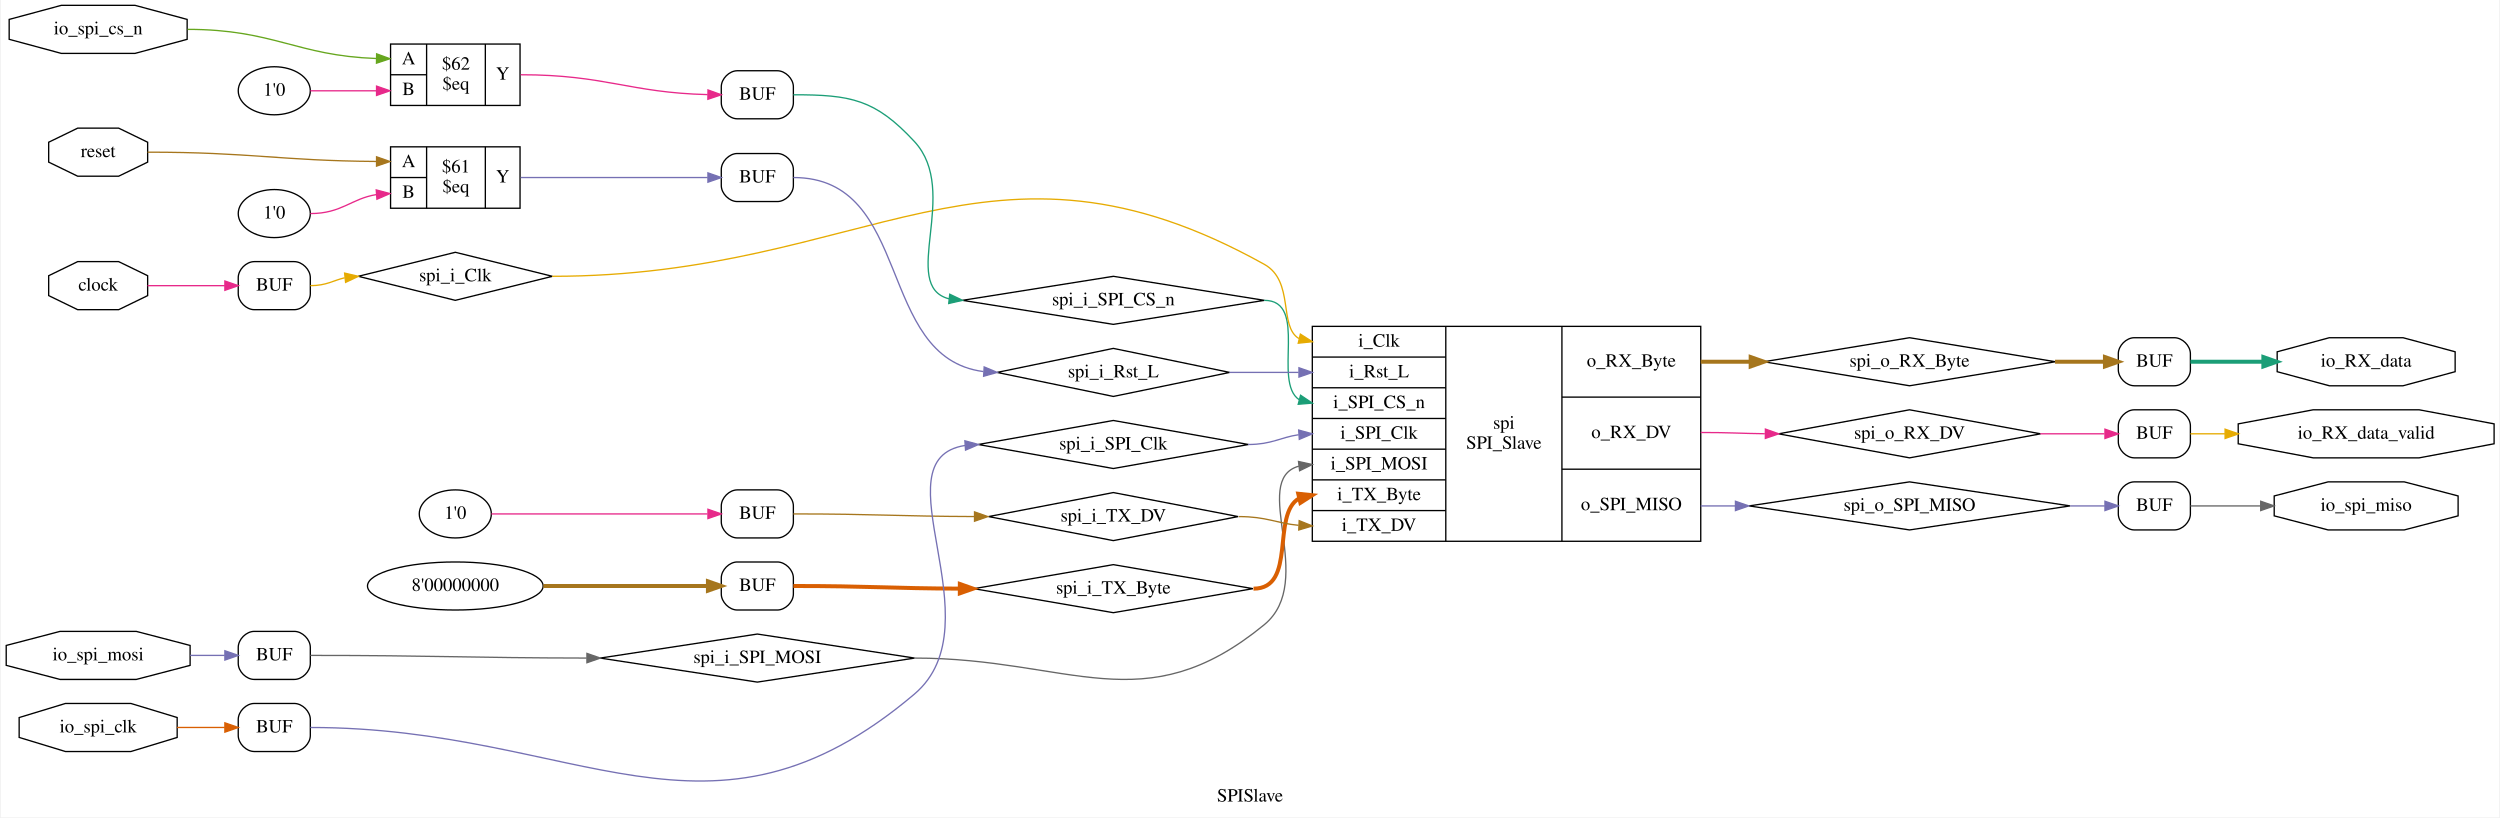
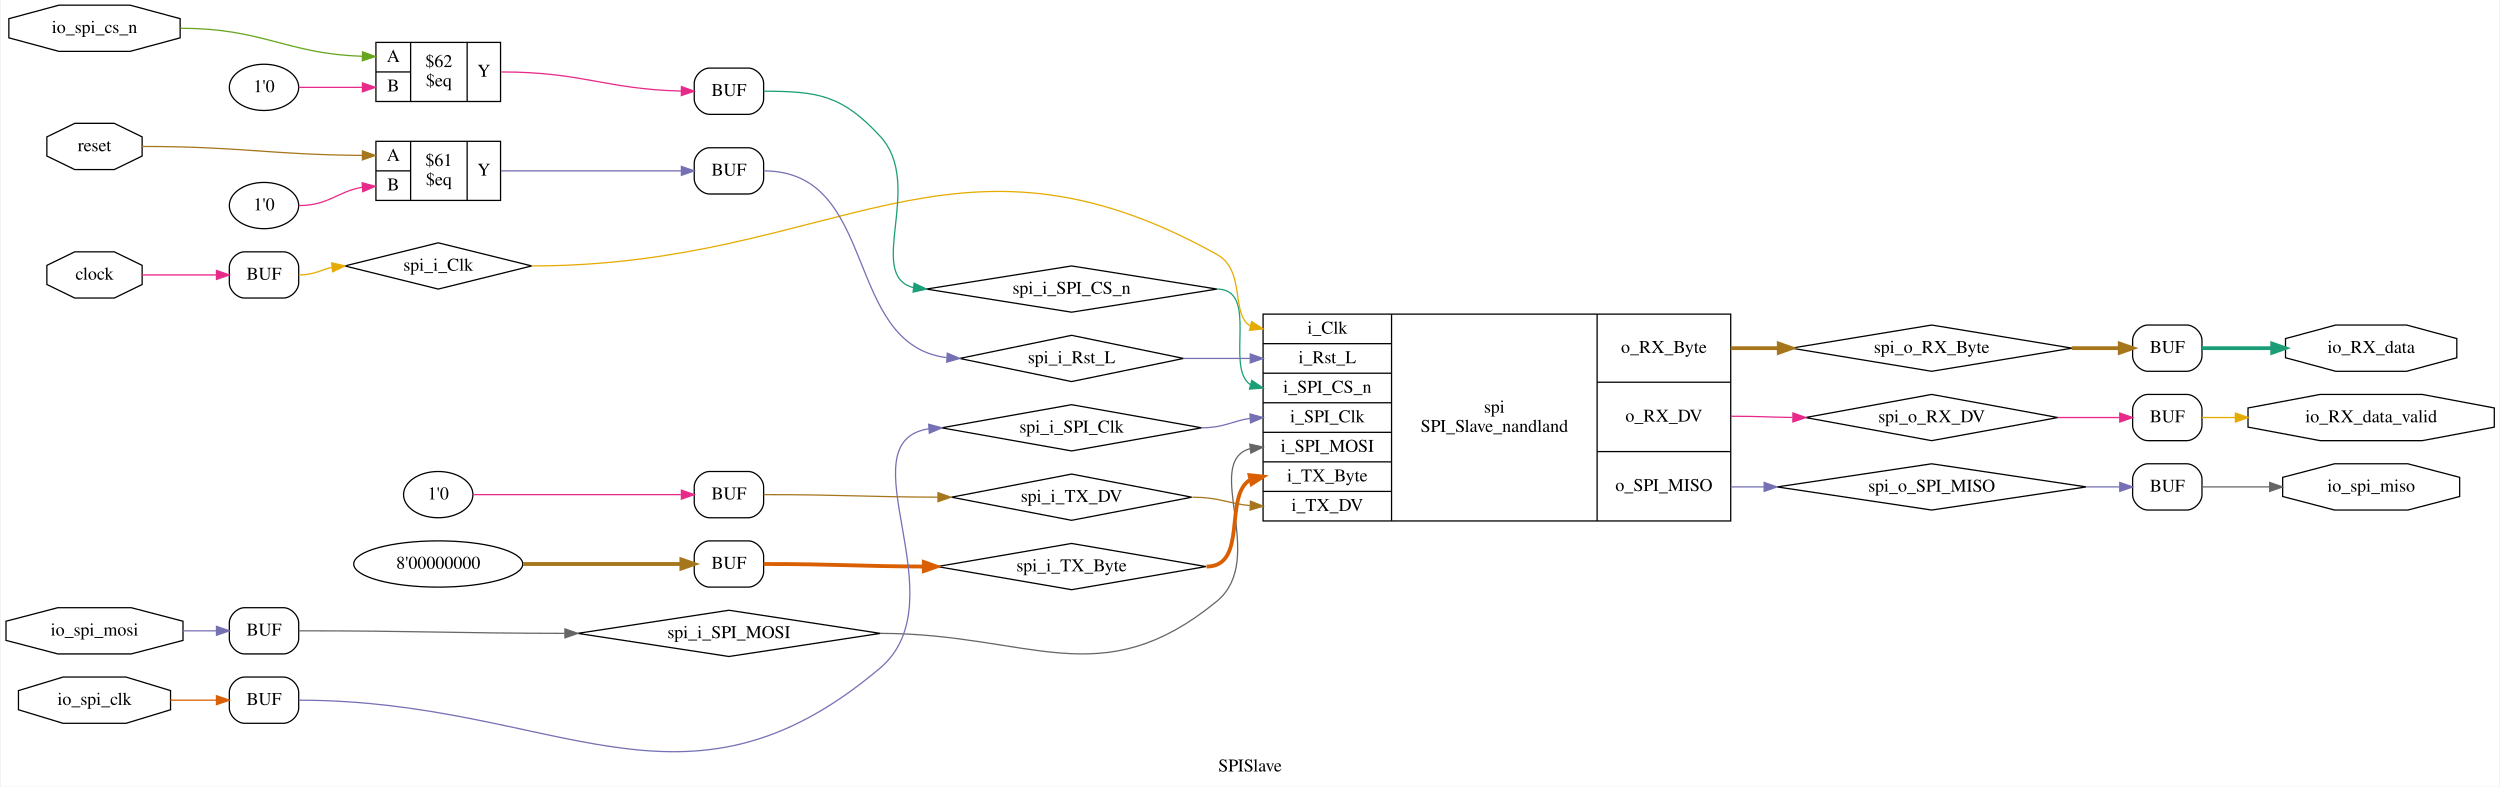
- <svg xmlns="http://www.w3.org/2000/svg" width="1872pt" height="612pt" viewBox="0.00 0.00 1871.70 612.29">
+ <svg xmlns="http://www.w3.org/2000/svg" width="1945pt" height="612pt" viewBox="0.00 0.00 1944.70 612.29">
  <g id="graph0" class="graph" transform="scale(1 1) rotate(0) translate(4 608.2882)">
-     <polygon fill="#ffffff" stroke="transparent" points="-4,4 -4,-608.288 1867.697,-608.288 1867.697,4 -4,4" />
-     <text text-anchor="middle" x="931.849" y="-7.8" font-family="Times,serif" font-size="14.00" fill="#000000">SPISlave</text>
+     <polygon fill="#ffffff" stroke="transparent" points="-4,4 -4,-608.288 1940.697,-608.288 1940.697,4 -4,4" />
+     <text text-anchor="middle" x="968.349" y="-7.8" font-family="Times,serif" font-size="14.00" fill="#000000">SPISlave</text>
    <g id="node1" class="node">
      <polygon fill="none" stroke="#000000" points="829.472,-401.288 716.359,-383.288 829.472,-365.288 942.585,-383.288 829.472,-401.288" />
      <text text-anchor="middle" x="829.472" y="-379.588" font-family="Times,serif" font-size="14.00" fill="#000000">spi_i_SPI_CS_n</text>
    </g>
    <g id="node23" class="node">
-       <polygon fill="none" stroke="#000000" points="978.528,-202.788 978.528,-363.788 1269.528,-363.788 1269.528,-202.788 978.528,-202.788" />
+       <polygon fill="none" stroke="#000000" points="978.528,-202.788 978.528,-363.788 1342.528,-363.788 1342.528,-202.788 978.528,-202.788" />
      <text text-anchor="middle" x="1028.528" y="-348.588" font-family="Times,serif" font-size="14.00" fill="#000000">i_Clk</text>
      <polyline fill="none" stroke="#000000" points="978.528,-340.788 1078.528,-340.788 " />
      <text text-anchor="middle" x="1028.528" y="-325.588" font-family="Times,serif" font-size="14.00" fill="#000000">i_Rst_L</text>
      <polyline fill="none" stroke="#000000" points="978.528,-317.788 1078.528,-317.788 " />
      <text text-anchor="middle" x="1028.528" y="-302.588" font-family="Times,serif" font-size="14.00" fill="#000000">i_SPI_CS_n</text>
      <polyline fill="none" stroke="#000000" points="978.528,-294.788 1078.528,-294.788 " />
      <text text-anchor="middle" x="1028.528" y="-279.588" font-family="Times,serif" font-size="14.00" fill="#000000">i_SPI_Clk</text>
      <polyline fill="none" stroke="#000000" points="978.528,-271.788 1078.528,-271.788 " />
      <text text-anchor="middle" x="1028.528" y="-256.588" font-family="Times,serif" font-size="14.00" fill="#000000">i_SPI_MOSI</text>
      <polyline fill="none" stroke="#000000" points="978.528,-248.788 1078.528,-248.788 " />
      <text text-anchor="middle" x="1028.528" y="-233.588" font-family="Times,serif" font-size="14.00" fill="#000000">i_TX_Byte</text>
      <polyline fill="none" stroke="#000000" points="978.528,-225.788 1078.528,-225.788 " />
      <text text-anchor="middle" x="1028.528" y="-210.588" font-family="Times,serif" font-size="14.00" fill="#000000">i_TX_DV</text>
      <polyline fill="none" stroke="#000000" points="1078.528,-202.788 1078.528,-363.788 " />
-       <text text-anchor="middle" x="1122.028" y="-287.088" font-family="Times,serif" font-size="14.00" fill="#000000">spi</text>
-       <text text-anchor="middle" x="1122.028" y="-272.088" font-family="Times,serif" font-size="14.00" fill="#000000">SPI_Slave</text>
-       <polyline fill="none" stroke="#000000" points="1165.528,-202.788 1165.528,-363.788 " />
-       <text text-anchor="middle" x="1217.528" y="-333.588" font-family="Times,serif" font-size="14.00" fill="#000000">o_RX_Byte</text>
-       <polyline fill="none" stroke="#000000" points="1165.528,-310.788 1269.528,-310.788 " />
-       <text text-anchor="middle" x="1217.528" y="-280.088" font-family="Times,serif" font-size="14.00" fill="#000000">o_RX_DV</text>
-       <polyline fill="none" stroke="#000000" points="1165.528,-256.788 1269.528,-256.788 " />
-       <text text-anchor="middle" x="1217.528" y="-226.088" font-family="Times,serif" font-size="14.00" fill="#000000">o_SPI_MISO</text>
+       <text text-anchor="middle" x="1158.528" y="-287.088" font-family="Times,serif" font-size="14.00" fill="#000000">spi</text>
+       <text text-anchor="middle" x="1158.528" y="-272.088" font-family="Times,serif" font-size="14.00" fill="#000000">SPI_Slave_nandland</text>
+       <polyline fill="none" stroke="#000000" points="1238.528,-202.788 1238.528,-363.788 " />
+       <text text-anchor="middle" x="1290.528" y="-333.588" font-family="Times,serif" font-size="14.00" fill="#000000">o_RX_Byte</text>
+       <polyline fill="none" stroke="#000000" points="1238.528,-310.788 1342.528,-310.788 " />
+       <text text-anchor="middle" x="1290.528" y="-280.088" font-family="Times,serif" font-size="14.00" fill="#000000">o_RX_DV</text>
+       <polyline fill="none" stroke="#000000" points="1238.528,-256.788 1342.528,-256.788 " />
+       <text text-anchor="middle" x="1290.528" y="-226.088" font-family="Times,serif" font-size="14.00" fill="#000000">o_SPI_MISO</text>
    </g>
    <g id="edge18" class="edge">
      <path fill="none" stroke="#1b9e77" d="M942.472,-383.288C976.127,-383.288 948.46,-322.211 968.701,-308.85" />
      <polygon fill="#1b9e77" stroke="#1b9e77" points="969.735,-312.198 978.528,-306.288 967.969,-305.424 969.735,-312.198" />
    </g>
    <g id="node2" class="node">
      <polygon fill="none" stroke="#000000" points="562.764,-133.288 444.959,-115.288 562.764,-97.288 680.568,-115.288 562.764,-133.288" />
      <text text-anchor="middle" x="562.764" y="-111.588" font-family="Times,serif" font-size="14.00" fill="#000000">spi_i_SPI_MOSI</text>
    </g>
    <g id="edge20" class="edge">
      <path fill="none" stroke="#666666" d="M680.416,-115.288C797.439,-115.288 852.068,-66.05 942.528,-140.288 982.545,-173.128 931.144,-248.625 968.461,-259.079" />
      <polygon fill="#666666" stroke="#666666" points="968.182,-262.57 978.528,-260.288 969.017,-255.62 968.182,-262.57" />
    </g>
    <g id="node3" class="node">
-       <polygon fill="none" stroke="#000000" points="1425.938,-247.288 1305.619,-229.288 1425.938,-211.288 1546.257,-229.288 1425.938,-247.288" />
-       <text text-anchor="middle" x="1425.938" y="-225.588" font-family="Times,serif" font-size="14.00" fill="#000000">spi_o_SPI_MISO</text>
+       <polygon fill="none" stroke="#000000" points="1498.938,-247.288 1378.619,-229.288 1498.938,-211.288 1619.257,-229.288 1498.938,-247.288" />
+       <text text-anchor="middle" x="1498.938" y="-225.588" font-family="Times,serif" font-size="14.00" fill="#000000">spi_o_SPI_MISO</text>
    </g>
    <g id="node26" class="node">
-       <path fill="none" stroke="#000000" d="M1624.348,-247.288C1624.348,-247.288 1594.348,-247.288 1594.348,-247.288 1588.348,-247.288 1582.348,-241.288 1582.348,-235.288 1582.348,-235.288 1582.348,-223.288 1582.348,-223.288 1582.348,-217.288 1588.348,-211.288 1594.348,-211.288 1594.348,-211.288 1624.348,-211.288 1624.348,-211.288 1630.348,-211.288 1636.348,-217.288 1636.348,-223.288 1636.348,-223.288 1636.348,-235.288 1636.348,-235.288 1636.348,-241.288 1630.348,-247.288 1624.348,-247.288" />
-       <text text-anchor="middle" x="1609.348" y="-225.588" font-family="Times,serif" font-size="14.00" fill="#000000">BUF</text>
+       <path fill="none" stroke="#000000" d="M1697.348,-247.288C1697.348,-247.288 1667.348,-247.288 1667.348,-247.288 1661.348,-247.288 1655.348,-241.288 1655.348,-235.288 1655.348,-235.288 1655.348,-223.288 1655.348,-223.288 1655.348,-217.288 1661.348,-211.288 1667.348,-211.288 1667.348,-211.288 1697.348,-211.288 1697.348,-211.288 1703.348,-211.288 1709.348,-217.288 1709.348,-223.288 1709.348,-223.288 1709.348,-235.288 1709.348,-235.288 1709.348,-241.288 1703.348,-247.288 1697.348,-247.288" />
+       <text text-anchor="middle" x="1682.348" y="-225.588" font-family="Times,serif" font-size="14.00" fill="#000000">BUF</text>
    </g>
    <g id="edge22" class="edge">
-       <path fill="none" stroke="#7570b3" d="M1546.348,-229.288C1558.348,-229.288 1563.598,-229.288 1572.223,-229.288" />
-       <polygon fill="#7570b3" stroke="#7570b3" points="1572.348,-232.788 1582.348,-229.288 1572.348,-225.788 1572.348,-232.788" />
+       <path fill="none" stroke="#7570b3" d="M1619.348,-229.288C1631.348,-229.288 1636.598,-229.288 1645.223,-229.288" />
+       <polygon fill="#7570b3" stroke="#7570b3" points="1645.348,-232.788 1655.348,-229.288 1645.348,-225.788 1645.348,-232.788" />
    </g>
    <g id="node4" class="node">
      <polygon fill="none" stroke="#000000" points="829.472,-293.288 728.257,-275.288 829.472,-257.288 930.687,-275.288 829.472,-293.288" />
      <text text-anchor="middle" x="829.472" y="-271.588" font-family="Times,serif" font-size="14.00" fill="#000000">spi_i_SPI_Clk</text>
    </g>
    <g id="edge24" class="edge">
      <path fill="none" stroke="#7570b3" d="M930.472,-275.288C948.234,-275.288 954.623,-280.671 968.297,-282.606" />
      <polygon fill="#7570b3" stroke="#7570b3" points="968.318,-286.115 978.528,-283.288 968.783,-279.131 968.318,-286.115" />
    </g>
    <g id="node5" class="node">
      <polygon fill="none" stroke="#000000" points="829.472,-185.288 724.904,-167.288 829.472,-149.288 934.04,-167.288 829.472,-185.288" />
      <text text-anchor="middle" x="829.472" y="-163.588" font-family="Times,serif" font-size="14.00" fill="#000000">spi_i_TX_Byte</text>
    </g>
    <g id="edge26" class="edge">
      <path fill="none" stroke="#d95f02" stroke-width="3" d="M934.472,-167.288C967.211,-167.288 947.421,-222.813 968.67,-234.959" />
      <polygon fill="#d95f02" stroke="#d95f02" stroke-width="3" points="967.991,-238.395 978.528,-237.288 969.601,-231.583 967.991,-238.395" />
    </g>
    <g id="node6" class="node">
      <polygon fill="none" stroke="#000000" points="829.472,-239.288 735.963,-221.288 829.472,-203.288 922.981,-221.288 829.472,-239.288" />
      <text text-anchor="middle" x="829.472" y="-217.588" font-family="Times,serif" font-size="14.00" fill="#000000">spi_i_TX_DV</text>
    </g>
    <g id="edge28" class="edge">
      <path fill="none" stroke="#a6761d" d="M923.472,-221.288C944.284,-221.288 951.611,-216.305 968.209,-214.748" />
      <polygon fill="#a6761d" stroke="#a6761d" points="968.694,-218.23 978.528,-214.288 968.383,-211.236 968.694,-218.23" />
    </g>
    <g id="node7" class="node">
-       <polygon fill="none" stroke="#000000" points="1425.938,-355.288 1316.678,-337.288 1425.938,-319.288 1535.197,-337.288 1425.938,-355.288" />
-       <text text-anchor="middle" x="1425.938" y="-333.588" font-family="Times,serif" font-size="14.00" fill="#000000">spi_o_RX_Byte</text>
+       <polygon fill="none" stroke="#000000" points="1498.938,-355.288 1389.678,-337.288 1498.938,-319.288 1608.197,-337.288 1498.938,-355.288" />
+       <text text-anchor="middle" x="1498.938" y="-333.588" font-family="Times,serif" font-size="14.00" fill="#000000">spi_o_RX_Byte</text>
    </g>
    <g id="node25" class="node">
-       <path fill="none" stroke="#000000" d="M1624.348,-355.288C1624.348,-355.288 1594.348,-355.288 1594.348,-355.288 1588.348,-355.288 1582.348,-349.288 1582.348,-343.288 1582.348,-343.288 1582.348,-331.288 1582.348,-331.288 1582.348,-325.288 1588.348,-319.288 1594.348,-319.288 1594.348,-319.288 1624.348,-319.288 1624.348,-319.288 1630.348,-319.288 1636.348,-325.288 1636.348,-331.288 1636.348,-331.288 1636.348,-343.288 1636.348,-343.288 1636.348,-349.288 1630.348,-355.288 1624.348,-355.288" />
-       <text text-anchor="middle" x="1609.348" y="-333.588" font-family="Times,serif" font-size="14.00" fill="#000000">BUF</text>
+       <path fill="none" stroke="#000000" d="M1697.348,-355.288C1697.348,-355.288 1667.348,-355.288 1667.348,-355.288 1661.348,-355.288 1655.348,-349.288 1655.348,-343.288 1655.348,-343.288 1655.348,-331.288 1655.348,-331.288 1655.348,-325.288 1661.348,-319.288 1667.348,-319.288 1667.348,-319.288 1697.348,-319.288 1697.348,-319.288 1703.348,-319.288 1709.348,-325.288 1709.348,-331.288 1709.348,-331.288 1709.348,-343.288 1709.348,-343.288 1709.348,-349.288 1703.348,-355.288 1697.348,-355.288" />
+       <text text-anchor="middle" x="1682.348" y="-333.588" font-family="Times,serif" font-size="14.00" fill="#000000">BUF</text>
    </g>
    <g id="edge30" class="edge">
-       <path fill="none" stroke="#a6761d" stroke-width="3" d="M1534.938,-337.288C1552.223,-337.288 1558.873,-337.288 1572.336,-337.288" />
-       <polygon fill="#a6761d" stroke="#a6761d" stroke-width="3" points="1572.348,-340.788 1582.348,-337.288 1572.348,-333.788 1572.348,-340.788" />
+       <path fill="none" stroke="#a6761d" stroke-width="3" d="M1607.938,-337.288C1625.223,-337.288 1631.873,-337.288 1645.336,-337.288" />
+       <polygon fill="#a6761d" stroke="#a6761d" stroke-width="3" points="1645.348,-340.788 1655.348,-337.288 1645.348,-333.788 1645.348,-340.788" />
    </g>
    <g id="node8" class="node">
-       <polygon fill="none" stroke="#000000" points="1425.938,-301.288 1327.738,-283.288 1425.938,-265.288 1524.138,-283.288 1425.938,-301.288" />
-       <text text-anchor="middle" x="1425.938" y="-279.588" font-family="Times,serif" font-size="14.00" fill="#000000">spi_o_RX_DV</text>
+       <polygon fill="none" stroke="#000000" points="1498.938,-301.288 1400.738,-283.288 1498.938,-265.288 1597.138,-283.288 1498.938,-301.288" />
+       <text text-anchor="middle" x="1498.938" y="-279.588" font-family="Times,serif" font-size="14.00" fill="#000000">spi_o_RX_DV</text>
    </g>
    <g id="node24" class="node">
-       <path fill="none" stroke="#000000" d="M1624.348,-301.288C1624.348,-301.288 1594.348,-301.288 1594.348,-301.288 1588.348,-301.288 1582.348,-295.288 1582.348,-289.288 1582.348,-289.288 1582.348,-277.288 1582.348,-277.288 1582.348,-271.288 1588.348,-265.288 1594.348,-265.288 1594.348,-265.288 1624.348,-265.288 1624.348,-265.288 1630.348,-265.288 1636.348,-271.288 1636.348,-277.288 1636.348,-277.288 1636.348,-289.288 1636.348,-289.288 1636.348,-295.288 1630.348,-301.288 1624.348,-301.288" />
-       <text text-anchor="middle" x="1609.348" y="-279.588" font-family="Times,serif" font-size="14.00" fill="#000000">BUF</text>
+       <path fill="none" stroke="#000000" d="M1697.348,-301.288C1697.348,-301.288 1667.348,-301.288 1667.348,-301.288 1661.348,-301.288 1655.348,-295.288 1655.348,-289.288 1655.348,-289.288 1655.348,-277.288 1655.348,-277.288 1655.348,-271.288 1661.348,-265.288 1667.348,-265.288 1667.348,-265.288 1697.348,-265.288 1697.348,-265.288 1703.348,-265.288 1709.348,-271.288 1709.348,-277.288 1709.348,-277.288 1709.348,-289.288 1709.348,-289.288 1709.348,-295.288 1703.348,-301.288 1697.348,-301.288" />
+       <text text-anchor="middle" x="1682.348" y="-279.588" font-family="Times,serif" font-size="14.00" fill="#000000">BUF</text>
    </g>
    <g id="edge3" class="edge">
-       <path fill="none" stroke="#e7298a" d="M1523.938,-283.288C1546.044,-283.288 1554.032,-283.288 1571.947,-283.288" />
-       <polygon fill="#e7298a" stroke="#e7298a" points="1572.348,-286.788 1582.348,-283.288 1572.348,-279.788 1572.348,-286.788" />
+       <path fill="none" stroke="#e7298a" d="M1596.938,-283.288C1619.044,-283.288 1627.032,-283.288 1644.947,-283.288" />
+       <polygon fill="#e7298a" stroke="#e7298a" points="1645.348,-286.788 1655.348,-283.288 1645.348,-279.788 1645.348,-286.788" />
    </g>
    <g id="node9" class="node">
      <polygon fill="none" stroke="#000000" points="829.472,-347.288 742.332,-329.288 829.472,-311.288 916.612,-329.288 829.472,-347.288" />
      <text text-anchor="middle" x="829.472" y="-325.588" font-family="Times,serif" font-size="14.00" fill="#000000">spi_i_Rst_L</text>
    </g>
    <g id="edge5" class="edge">
      <path fill="none" stroke="#7570b3" d="M916.472,-329.288C940.282,-329.288 948.676,-329.288 968.27,-329.288" />
      <polygon fill="#7570b3" stroke="#7570b3" points="968.528,-332.788 978.528,-329.288 968.528,-325.788 968.528,-332.788" />
    </g>
    <g id="node10" class="node">
      <polygon fill="none" stroke="#000000" points="336.498,-419.288 263.771,-401.288 336.498,-383.288 409.225,-401.288 336.498,-419.288" />
      <text text-anchor="middle" x="336.498" y="-397.588" font-family="Times,serif" font-size="14.00" fill="#000000">spi_i_Clk</text>
    </g>
    <g id="edge7" class="edge">
      <path fill="none" stroke="#e6ab02" d="M409.111,-401.288C646.219,-401.288 735.322,-525.553 942.528,-410.288 965.313,-397.613 953.117,-363.889 968.492,-354.655" />
      <polygon fill="#e6ab02" stroke="#e6ab02" points="969.598,-357.99 978.528,-352.288 967.992,-351.176 969.598,-357.99" />
    </g>
    <g id="node11" class="node">
      <polygon fill="none" stroke="#000000" points="135.606,-578.832 135.606,-593.744 96.555,-604.288 41.329,-604.288 2.278,-593.744 2.278,-578.832 41.329,-568.288 96.555,-568.288 135.606,-578.832" />
      <text text-anchor="middle" x="68.942" y="-582.588" font-family="Times,serif" font-size="14.00" fill="#000000">io_spi_cs_n</text>
    </g>
    <g id="node20" class="node">
      <polygon fill="none" stroke="#000000" points="287.998,-529.288 287.998,-575.288 384.998,-575.288 384.998,-529.288 287.998,-529.288" />
      <text text-anchor="middle" x="301.498" y="-560.088" font-family="Times,serif" font-size="14.00" fill="#000000">A</text>
      <polyline fill="none" stroke="#000000" points="287.998,-552.288 314.998,-552.288 " />
      <text text-anchor="middle" x="301.498" y="-537.088" font-family="Times,serif" font-size="14.00" fill="#000000">B</text>
      <polyline fill="none" stroke="#000000" points="314.998,-529.288 314.998,-575.288 " />
      <text text-anchor="middle" x="336.998" y="-556.088" font-family="Times,serif" font-size="14.00" fill="#000000">$62</text>
      <text text-anchor="middle" x="336.998" y="-541.088" font-family="Times,serif" font-size="14.00" fill="#000000">$eq</text>
      <polyline fill="none" stroke="#000000" points="358.998,-529.288 358.998,-575.288 " />
      <text text-anchor="middle" x="371.998" y="-548.588" font-family="Times,serif" font-size="14.00" fill="#000000">Y</text>
    </g>
    <g id="edge8" class="edge">
      <path fill="none" stroke="#66a61e" d="M135.942,-586.288C200.417,-586.288 217.66,-566.547 277.154,-564.465" />
      <polygon fill="#66a61e" stroke="#66a61e" points="277.559,-567.959 287.498,-564.288 277.44,-560.96 277.559,-567.959" />
    </g>
    <g id="node12" class="node">
      <polygon fill="none" stroke="#000000" points="128.129,-55.832 128.129,-70.744 93.458,-81.288 44.426,-81.288 9.755,-70.744 9.755,-55.832 44.426,-45.288 93.458,-45.288 128.129,-55.832" />
      <text text-anchor="middle" x="68.942" y="-59.588" font-family="Times,serif" font-size="14.00" fill="#000000">io_spi_clk</text>
    </g>
    <g id="node33" class="node">
      <path fill="none" stroke="#000000" d="M215.885,-81.288C215.885,-81.288 185.885,-81.288 185.885,-81.288 179.885,-81.288 173.885,-75.288 173.885,-69.288 173.885,-69.288 173.885,-57.288 173.885,-57.288 173.885,-51.288 179.885,-45.288 185.885,-45.288 185.885,-45.288 215.885,-45.288 215.885,-45.288 221.885,-45.288 227.885,-51.288 227.885,-57.288 227.885,-57.288 227.885,-69.288 227.885,-69.288 227.885,-75.288 221.885,-81.288 215.885,-81.288" />
      <text text-anchor="middle" x="200.885" y="-59.588" font-family="Times,serif" font-size="14.00" fill="#000000">BUF</text>
    </g>
    <g id="edge9" class="edge">
      <path fill="none" stroke="#d95f02" d="M127.942,-63.288C144.532,-63.288 151.013,-63.288 163.812,-63.288" />
      <polygon fill="#d95f02" stroke="#d95f02" points="163.885,-66.788 173.885,-63.288 163.885,-59.788 163.885,-66.788" />
    </g>
    <g id="node13" class="node">
-       <polygon fill="none" stroke="#000000" points="1836.907,-221.832 1836.907,-236.744 1796.555,-247.288 1739.49,-247.288 1699.138,-236.744 1699.138,-221.832 1739.49,-211.288 1796.555,-211.288 1836.907,-221.832" />
-       <text text-anchor="middle" x="1768.023" y="-225.588" font-family="Times,serif" font-size="14.00" fill="#000000">io_spi_miso</text>
+       <polygon fill="none" stroke="#000000" points="1909.907,-221.832 1909.907,-236.744 1869.555,-247.288 1812.49,-247.288 1772.138,-236.744 1772.138,-221.832 1812.49,-211.288 1869.555,-211.288 1909.907,-221.832" />
+       <text text-anchor="middle" x="1841.023" y="-225.588" font-family="Times,serif" font-size="14.00" fill="#000000">io_spi_miso</text>
    </g>
    <g id="node14" class="node">
      <polygon fill="none" stroke="#000000" points="137.827,-109.832 137.827,-124.744 97.475,-135.288 40.409,-135.288 .058,-124.744 .058,-109.832 40.409,-99.288 97.475,-99.288 137.827,-109.832" />
      <text text-anchor="middle" x="68.942" y="-113.588" font-family="Times,serif" font-size="14.00" fill="#000000">io_spi_mosi</text>
    </g>
    <g id="node34" class="node">
      <path fill="none" stroke="#000000" d="M215.885,-135.288C215.885,-135.288 185.885,-135.288 185.885,-135.288 179.885,-135.288 173.885,-129.288 173.885,-123.288 173.885,-123.288 173.885,-111.288 173.885,-111.288 173.885,-105.288 179.885,-99.288 185.885,-99.288 185.885,-99.288 215.885,-99.288 215.885,-99.288 221.885,-99.288 227.885,-105.288 227.885,-111.288 227.885,-111.288 227.885,-123.288 227.885,-123.288 227.885,-129.288 221.885,-135.288 215.885,-135.288" />
      <text text-anchor="middle" x="200.885" y="-113.588" font-family="Times,serif" font-size="14.00" fill="#000000">BUF</text>
    </g>
    <g id="edge11" class="edge">
      <path fill="none" stroke="#7570b3" d="M137.885,-117.288C149.885,-117.288 155.135,-117.288 163.76,-117.288" />
      <polygon fill="#7570b3" stroke="#7570b3" points="163.885,-120.788 173.885,-117.288 163.885,-113.788 163.885,-120.788" />
    </g>
    <g id="node15" class="node">
-       <polygon fill="none" stroke="#000000" points="1834.687,-329.832 1834.687,-344.744 1795.636,-355.288 1740.409,-355.288 1701.359,-344.744 1701.359,-329.832 1740.409,-319.288 1795.636,-319.288 1834.687,-329.832" />
-       <text text-anchor="middle" x="1768.023" y="-333.588" font-family="Times,serif" font-size="14.00" fill="#000000">io_RX_data</text>
+       <polygon fill="none" stroke="#000000" points="1907.687,-329.832 1907.687,-344.744 1868.636,-355.288 1813.409,-355.288 1774.359,-344.744 1774.359,-329.832 1813.409,-319.288 1868.636,-319.288 1907.687,-329.832" />
+       <text text-anchor="middle" x="1841.023" y="-333.588" font-family="Times,serif" font-size="14.00" fill="#000000">io_RX_data</text>
    </g>
    <g id="node16" class="node">
-       <polygon fill="none" stroke="#000000" points="1863.873,-275.832 1863.873,-290.744 1807.725,-301.288 1728.32,-301.288 1672.172,-290.744 1672.172,-275.832 1728.32,-265.288 1807.725,-265.288 1863.873,-275.832" />
-       <text text-anchor="middle" x="1768.023" y="-279.588" font-family="Times,serif" font-size="14.00" fill="#000000">io_RX_data_valid</text>
+       <polygon fill="none" stroke="#000000" points="1936.873,-275.832 1936.873,-290.744 1880.725,-301.288 1801.32,-301.288 1745.172,-290.744 1745.172,-275.832 1801.32,-265.288 1880.725,-265.288 1936.873,-275.832" />
+       <text text-anchor="middle" x="1841.023" y="-279.588" font-family="Times,serif" font-size="14.00" fill="#000000">io_RX_data_valid</text>
    </g>
    <g id="node17" class="node">
      <polygon fill="none" stroke="#000000" points="106.014,-486.832 106.014,-501.744 84.298,-512.288 53.587,-512.288 31.871,-501.744 31.871,-486.832 53.587,-476.288 84.298,-476.288 106.014,-486.832" />
      <text text-anchor="middle" x="68.942" y="-490.588" font-family="Times,serif" font-size="14.00" fill="#000000">reset</text>
    </g>
    <g id="node22" class="node">
      <polygon fill="none" stroke="#000000" points="287.998,-452.288 287.998,-498.288 384.998,-498.288 384.998,-452.288 287.998,-452.288" />
      <text text-anchor="middle" x="301.498" y="-483.088" font-family="Times,serif" font-size="14.00" fill="#000000">A</text>
      <polyline fill="none" stroke="#000000" points="287.998,-475.288 314.998,-475.288 " />
      <text text-anchor="middle" x="301.498" y="-460.088" font-family="Times,serif" font-size="14.00" fill="#000000">B</text>
      <polyline fill="none" stroke="#000000" points="314.998,-452.288 314.998,-498.288 " />
      <text text-anchor="middle" x="336.998" y="-479.088" font-family="Times,serif" font-size="14.00" fill="#000000">$61</text>
      <text text-anchor="middle" x="336.998" y="-464.088" font-family="Times,serif" font-size="14.00" fill="#000000">$eq</text>
      <polyline fill="none" stroke="#000000" points="358.998,-452.288 358.998,-498.288 " />
      <text text-anchor="middle" x="371.998" y="-471.588" font-family="Times,serif" font-size="14.00" fill="#000000">Y</text>
    </g>
    <g id="edge14" class="edge">
      <path fill="none" stroke="#a6761d" d="M105.942,-494.288C183.224,-494.288 204.911,-487.877 277.415,-487.326" />
      <polygon fill="#a6761d" stroke="#a6761d" points="277.511,-490.826 287.498,-487.288 277.485,-483.826 277.511,-490.826" />
    </g>
    <g id="node18" class="node">
      <polygon fill="none" stroke="#000000" points="106.014,-386.832 106.014,-401.744 84.298,-412.288 53.587,-412.288 31.871,-401.744 31.871,-386.832 53.587,-376.288 84.298,-376.288 106.014,-386.832" />
      <text text-anchor="middle" x="68.942" y="-390.588" font-family="Times,serif" font-size="14.00" fill="#000000">clock</text>
    </g>
    <g id="node27" class="node">
      <path fill="none" stroke="#000000" d="M215.885,-412.288C215.885,-412.288 185.885,-412.288 185.885,-412.288 179.885,-412.288 173.885,-406.288 173.885,-400.288 173.885,-400.288 173.885,-388.288 173.885,-388.288 173.885,-382.288 179.885,-376.288 185.885,-376.288 185.885,-376.288 215.885,-376.288 215.885,-376.288 221.885,-376.288 227.885,-382.288 227.885,-388.288 227.885,-388.288 227.885,-400.288 227.885,-400.288 227.885,-406.288 221.885,-412.288 215.885,-412.288" />
      <text text-anchor="middle" x="200.885" y="-390.588" font-family="Times,serif" font-size="14.00" fill="#000000">BUF</text>
    </g>
    <g id="edge16" class="edge">
      <path fill="none" stroke="#e7298a" d="M105.942,-394.288C132.482,-394.288 141.528,-394.288 163.831,-394.288" />
      <polygon fill="#e7298a" stroke="#e7298a" points="163.885,-397.788 173.885,-394.288 163.885,-390.788 163.885,-397.788" />
    </g>
    <g id="node19" class="node">
      <ellipse fill="none" stroke="#000000" cx="200.885" cy="-540.288" rx="27" ry="18" />
      <text text-anchor="middle" x="200.885" y="-536.588" font-family="Times,serif" font-size="14.00" fill="#000000">1'0</text>
    </g>
    <g id="edge31" class="edge">
      <path fill="none" stroke="#e7298a" d="M227.885,-540.288C250.654,-540.288 258.747,-540.288 277.389,-540.288" />
      <polygon fill="#e7298a" stroke="#e7298a" points="277.498,-543.788 287.498,-540.288 277.498,-536.788 277.498,-543.788" />
    </g>
    <g id="node35" class="node">
      <path fill="none" stroke="#000000" d="M577.764,-555.288C577.764,-555.288 547.764,-555.288 547.764,-555.288 541.764,-555.288 535.764,-549.288 535.764,-543.288 535.764,-543.288 535.764,-531.288 535.764,-531.288 535.764,-525.288 541.764,-519.288 547.764,-519.288 547.764,-519.288 577.764,-519.288 577.764,-519.288 583.764,-519.288 589.764,-525.288 589.764,-531.288 589.764,-531.288 589.764,-543.288 589.764,-543.288 589.764,-549.288 583.764,-555.288 577.764,-555.288" />
      <text text-anchor="middle" x="562.764" y="-533.588" font-family="Times,serif" font-size="14.00" fill="#000000">BUF</text>
    </g>
    <g id="edge1" class="edge">
      <path fill="none" stroke="#e7298a" d="M385.498,-552.288C449.075,-552.288 466.814,-538.828 525.557,-537.409" />
      <polygon fill="#e7298a" stroke="#e7298a" points="525.806,-540.906 535.764,-537.288 525.723,-533.907 525.806,-540.906" />
    </g>
    <g id="node21" class="node">
      <ellipse fill="none" stroke="#000000" cx="200.885" cy="-448.288" rx="27" ry="18" />
      <text text-anchor="middle" x="200.885" y="-444.588" font-family="Times,serif" font-size="14.00" fill="#000000">1'0</text>
    </g>
    <g id="edge32" class="edge">
      <path fill="none" stroke="#e7298a" d="M227.885,-448.288C251.47,-448.288 258.4,-459.467 277.431,-462.524" />
      <polygon fill="#e7298a" stroke="#e7298a" points="277.262,-466.021 287.498,-463.288 277.792,-459.041 277.262,-466.021" />
    </g>
    <g id="node28" class="node">
      <path fill="none" stroke="#000000" d="M577.764,-493.288C577.764,-493.288 547.764,-493.288 547.764,-493.288 541.764,-493.288 535.764,-487.288 535.764,-481.288 535.764,-481.288 535.764,-469.288 535.764,-469.288 535.764,-463.288 541.764,-457.288 547.764,-457.288 547.764,-457.288 577.764,-457.288 577.764,-457.288 583.764,-457.288 589.764,-463.288 589.764,-469.288 589.764,-469.288 589.764,-481.288 589.764,-481.288 589.764,-487.288 583.764,-493.288 577.764,-493.288" />
      <text text-anchor="middle" x="562.764" y="-471.588" font-family="Times,serif" font-size="14.00" fill="#000000">BUF</text>
    </g>
    <g id="edge15" class="edge">
      <path fill="none" stroke="#7570b3" d="M385.498,-475.288C448.761,-475.288 467.079,-475.288 525.601,-475.288" />
      <polygon fill="#7570b3" stroke="#7570b3" points="525.764,-478.788 535.764,-475.288 525.764,-471.788 525.764,-478.788" />
    </g>
    <g id="edge21" class="edge">
-       <path fill="none" stroke="#7570b3" d="M1269.528,-229.288C1281.528,-229.288 1286.778,-229.288 1295.403,-229.288" />
-       <polygon fill="#7570b3" stroke="#7570b3" points="1295.528,-232.788 1305.528,-229.288 1295.528,-225.788 1295.528,-232.788" />
+       <path fill="none" stroke="#7570b3" d="M1342.528,-229.288C1354.528,-229.288 1359.778,-229.288 1368.403,-229.288" />
+       <polygon fill="#7570b3" stroke="#7570b3" points="1368.528,-232.788 1378.528,-229.288 1368.528,-225.788 1368.528,-232.788" />
    </g>
    <g id="edge29" class="edge">
-       <path fill="none" stroke="#a6761d" stroke-width="3" d="M1269.528,-337.288C1286.813,-337.288 1293.464,-337.288 1306.927,-337.288" />
-       <polygon fill="#a6761d" stroke="#a6761d" stroke-width="3" points="1306.938,-340.788 1316.938,-337.288 1306.938,-333.788 1306.938,-340.788" />
+       <path fill="none" stroke="#a6761d" stroke-width="3" d="M1342.528,-337.288C1359.813,-337.288 1366.464,-337.288 1379.927,-337.288" />
+       <polygon fill="#a6761d" stroke="#a6761d" stroke-width="3" points="1379.938,-340.788 1389.938,-337.288 1379.938,-333.788 1379.938,-340.788" />
    </g>
    <g id="edge2" class="edge">
-       <path fill="none" stroke="#e7298a" d="M1269.528,-284.288C1291.638,-284.288 1299.621,-283.563 1317.536,-283.348" />
-       <polygon fill="#e7298a" stroke="#e7298a" points="1317.958,-286.846 1327.938,-283.288 1317.918,-279.846 1317.958,-286.846" />
+       <path fill="none" stroke="#e7298a" d="M1342.528,-284.288C1364.638,-284.288 1372.621,-283.563 1390.536,-283.348" />
+       <polygon fill="#e7298a" stroke="#e7298a" points="1390.958,-286.846 1400.938,-283.288 1390.918,-279.846 1390.958,-286.846" />
    </g>
    <g id="edge13" class="edge">
-       <path fill="none" stroke="#e6ab02" d="M1636.348,-283.288C1648.348,-283.288 1653.598,-283.288 1662.223,-283.288" />
-       <polygon fill="#e6ab02" stroke="#e6ab02" points="1662.348,-286.788 1672.348,-283.288 1662.348,-279.788 1662.348,-286.788" />
+       <path fill="none" stroke="#e6ab02" d="M1709.348,-283.288C1721.348,-283.288 1726.598,-283.288 1735.223,-283.288" />
+       <polygon fill="#e6ab02" stroke="#e6ab02" points="1735.348,-286.788 1745.348,-283.288 1735.348,-279.788 1735.348,-286.788" />
    </g>
    <g id="edge12" class="edge">
-       <path fill="none" stroke="#1b9e77" stroke-width="3" d="M1636.348,-337.288C1661.387,-337.288 1670.067,-337.288 1690.889,-337.288" />
-       <polygon fill="#1b9e77" stroke="#1b9e77" stroke-width="3" points="1691.023,-340.788 1701.023,-337.288 1691.023,-333.788 1691.023,-340.788" />
+       <path fill="none" stroke="#1b9e77" stroke-width="3" d="M1709.348,-337.288C1734.387,-337.288 1743.067,-337.288 1763.889,-337.288" />
+       <polygon fill="#1b9e77" stroke="#1b9e77" stroke-width="3" points="1764.023,-340.788 1774.023,-337.288 1764.023,-333.788 1764.023,-340.788" />
    </g>
    <g id="edge10" class="edge">
-       <path fill="none" stroke="#666666" d="M1636.348,-229.288C1660.504,-229.288 1668.949,-229.288 1688.931,-229.288" />
-       <polygon fill="#666666" stroke="#666666" points="1689.023,-232.788 1699.023,-229.288 1689.023,-225.788 1689.023,-232.788" />
+       <path fill="none" stroke="#666666" d="M1709.348,-229.288C1733.504,-229.288 1741.949,-229.288 1761.931,-229.288" />
+       <polygon fill="#666666" stroke="#666666" points="1762.023,-232.788 1772.023,-229.288 1762.023,-225.788 1762.023,-232.788" />
    </g>
    <g id="edge6" class="edge">
      <path fill="none" stroke="#e6ab02" d="M227.885,-394.288C240.109,-394.288 245.078,-398.226 253.675,-400.194" />
      <polygon fill="#e6ab02" stroke="#e6ab02" points="253.569,-403.703 263.885,-401.288 254.314,-396.743 253.569,-403.703" />
    </g>
    <g id="edge4" class="edge">
      <path fill="none" stroke="#7570b3" d="M589.764,-475.288C679.994,-475.288 651.118,-340.472 732.043,-329.939" />
      <polygon fill="#7570b3" stroke="#7570b3" points="732.71,-333.404 742.472,-329.288 732.273,-326.418 732.71,-333.404" />
    </g>
    <g id="node29" class="node">
      <ellipse fill="none" stroke="#000000" cx="336.498" cy="-223.288" rx="27" ry="18" />
      <text text-anchor="middle" x="336.498" y="-219.588" font-family="Times,serif" font-size="14.00" fill="#000000">1'0</text>
    </g>
    <g id="node30" class="node">
      <path fill="none" stroke="#000000" d="M577.764,-241.288C577.764,-241.288 547.764,-241.288 547.764,-241.288 541.764,-241.288 535.764,-235.288 535.764,-229.288 535.764,-229.288 535.764,-217.288 535.764,-217.288 535.764,-211.288 541.764,-205.288 547.764,-205.288 547.764,-205.288 577.764,-205.288 577.764,-205.288 583.764,-205.288 589.764,-211.288 589.764,-217.288 589.764,-217.288 589.764,-229.288 589.764,-229.288 589.764,-235.288 583.764,-241.288 577.764,-241.288" />
      <text text-anchor="middle" x="562.764" y="-219.588" font-family="Times,serif" font-size="14.00" fill="#000000">BUF</text>
    </g>
    <g id="edge33" class="edge">
      <path fill="none" stroke="#e7298a" d="M363.498,-223.288C436.472,-223.288 457.28,-223.288 525.364,-223.288" />
      <polygon fill="#e7298a" stroke="#e7298a" points="525.764,-226.788 535.764,-223.288 525.764,-219.788 525.764,-226.788" />
    </g>
    <g id="edge27" class="edge">
      <path fill="none" stroke="#a6761d" d="M589.764,-223.288C650.987,-223.288 668.792,-221.501 725.266,-221.305" />
      <polygon fill="#a6761d" stroke="#a6761d" points="725.478,-224.805 735.472,-221.288 725.466,-217.805 725.478,-224.805" />
    </g>
    <g id="node31" class="node">
      <ellipse fill="none" stroke="#000000" cx="336.498" cy="-169.288" rx="65.789" ry="18" />
      <text text-anchor="middle" x="336.498" y="-165.588" font-family="Times,serif" font-size="14.00" fill="#000000">8'00000000</text>
    </g>
    <g id="node32" class="node">
      <path fill="none" stroke="#000000" d="M577.764,-187.288C577.764,-187.288 547.764,-187.288 547.764,-187.288 541.764,-187.288 535.764,-181.288 535.764,-175.288 535.764,-175.288 535.764,-163.288 535.764,-163.288 535.764,-157.288 541.764,-151.288 547.764,-151.288 547.764,-151.288 577.764,-151.288 577.764,-151.288 583.764,-151.288 589.764,-157.288 589.764,-163.288 589.764,-163.288 589.764,-175.288 589.764,-175.288 589.764,-181.288 583.764,-187.288 577.764,-187.288" />
      <text text-anchor="middle" x="562.764" y="-165.588" font-family="Times,serif" font-size="14.00" fill="#000000">BUF</text>
    </g>
    <g id="edge34" class="edge">
      <path fill="none" stroke="#a6761d" stroke-width="3" d="M402.498,-169.288C458.141,-169.288 474.579,-169.288 525.474,-169.288" />
      <polygon fill="#a6761d" stroke="#a6761d" stroke-width="3" points="525.764,-172.788 535.764,-169.288 525.764,-165.788 525.764,-172.788" />
    </g>
    <g id="edge25" class="edge">
      <path fill="none" stroke="#d95f02" stroke-width="3" d="M589.764,-169.288C646.132,-169.288 662.688,-167.516 714.391,-167.308" />
      <polygon fill="#d95f02" stroke="#d95f02" stroke-width="3" points="714.479,-170.808 724.472,-167.288 714.465,-163.808 714.479,-170.808" />
    </g>
    <g id="edge23" class="edge">
      <path fill="none" stroke="#7570b3" d="M227.885,-63.288C429.316,-63.288 526.656,41.837 680.416,-88.288 743.104,-141.341 651.222,-264.122 718.429,-274.576" />
      <polygon fill="#7570b3" stroke="#7570b3" points="718.249,-278.072 728.472,-275.288 718.745,-271.089 718.249,-278.072" />
    </g>
    <g id="edge19" class="edge">
      <path fill="none" stroke="#666666" d="M227.885,-117.288C320.945,-117.288 346.724,-115.43 434.922,-115.296" />
      <polygon fill="#666666" stroke="#666666" points="435.114,-118.796 445.111,-115.288 435.109,-111.796 435.114,-118.796" />
    </g>
    <g id="edge17" class="edge">
      <path fill="none" stroke="#1b9e77" d="M589.764,-537.288C632.952,-537.288 651.031,-533.94 680.416,-502.288 715.371,-464.635 668.73,-394.139 706.405,-384.412" />
      <polygon fill="#1b9e77" stroke="#1b9e77" points="706.922,-387.876 716.472,-383.288 706.145,-380.919 706.922,-387.876" />
    </g>
  </g>
</svg>
